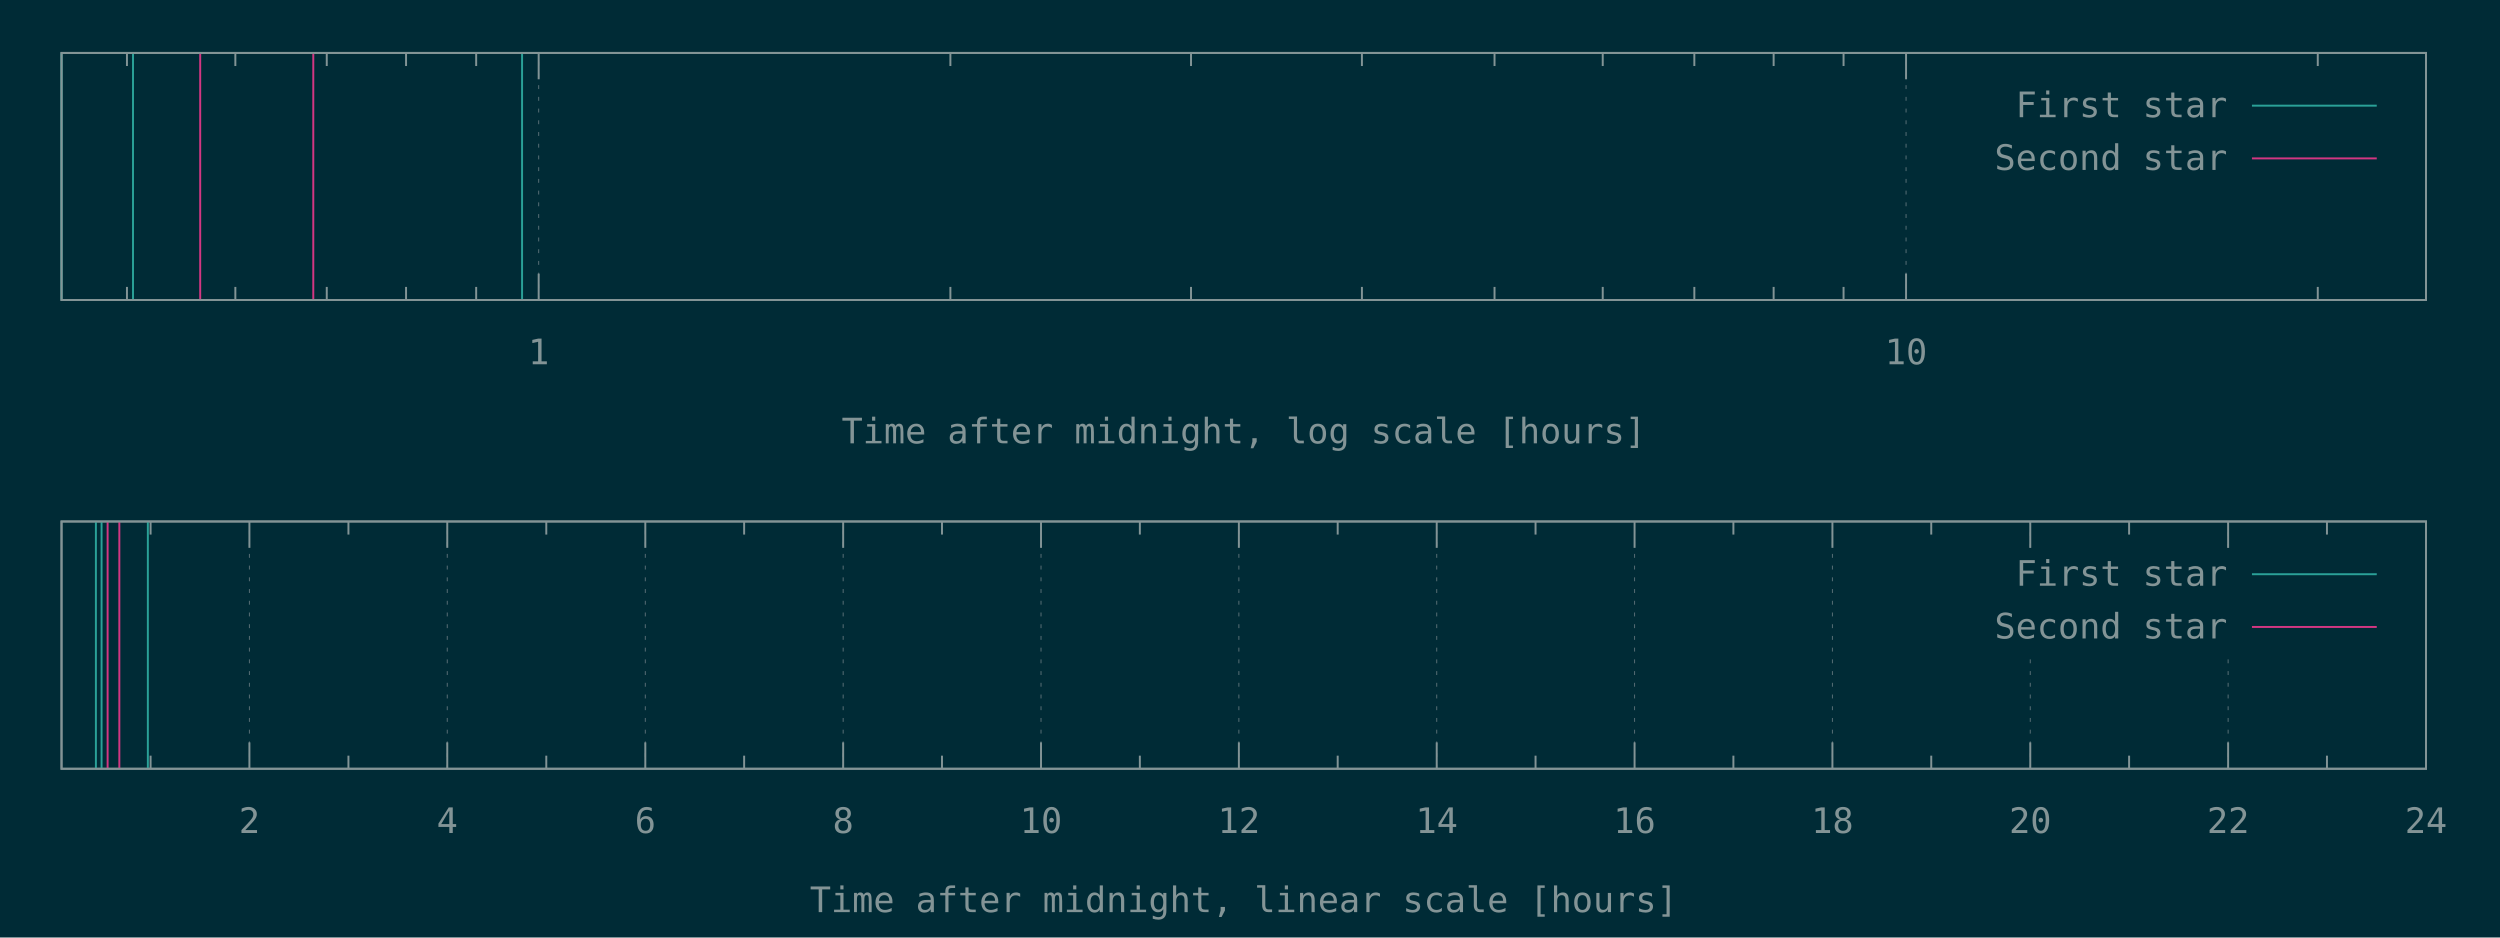
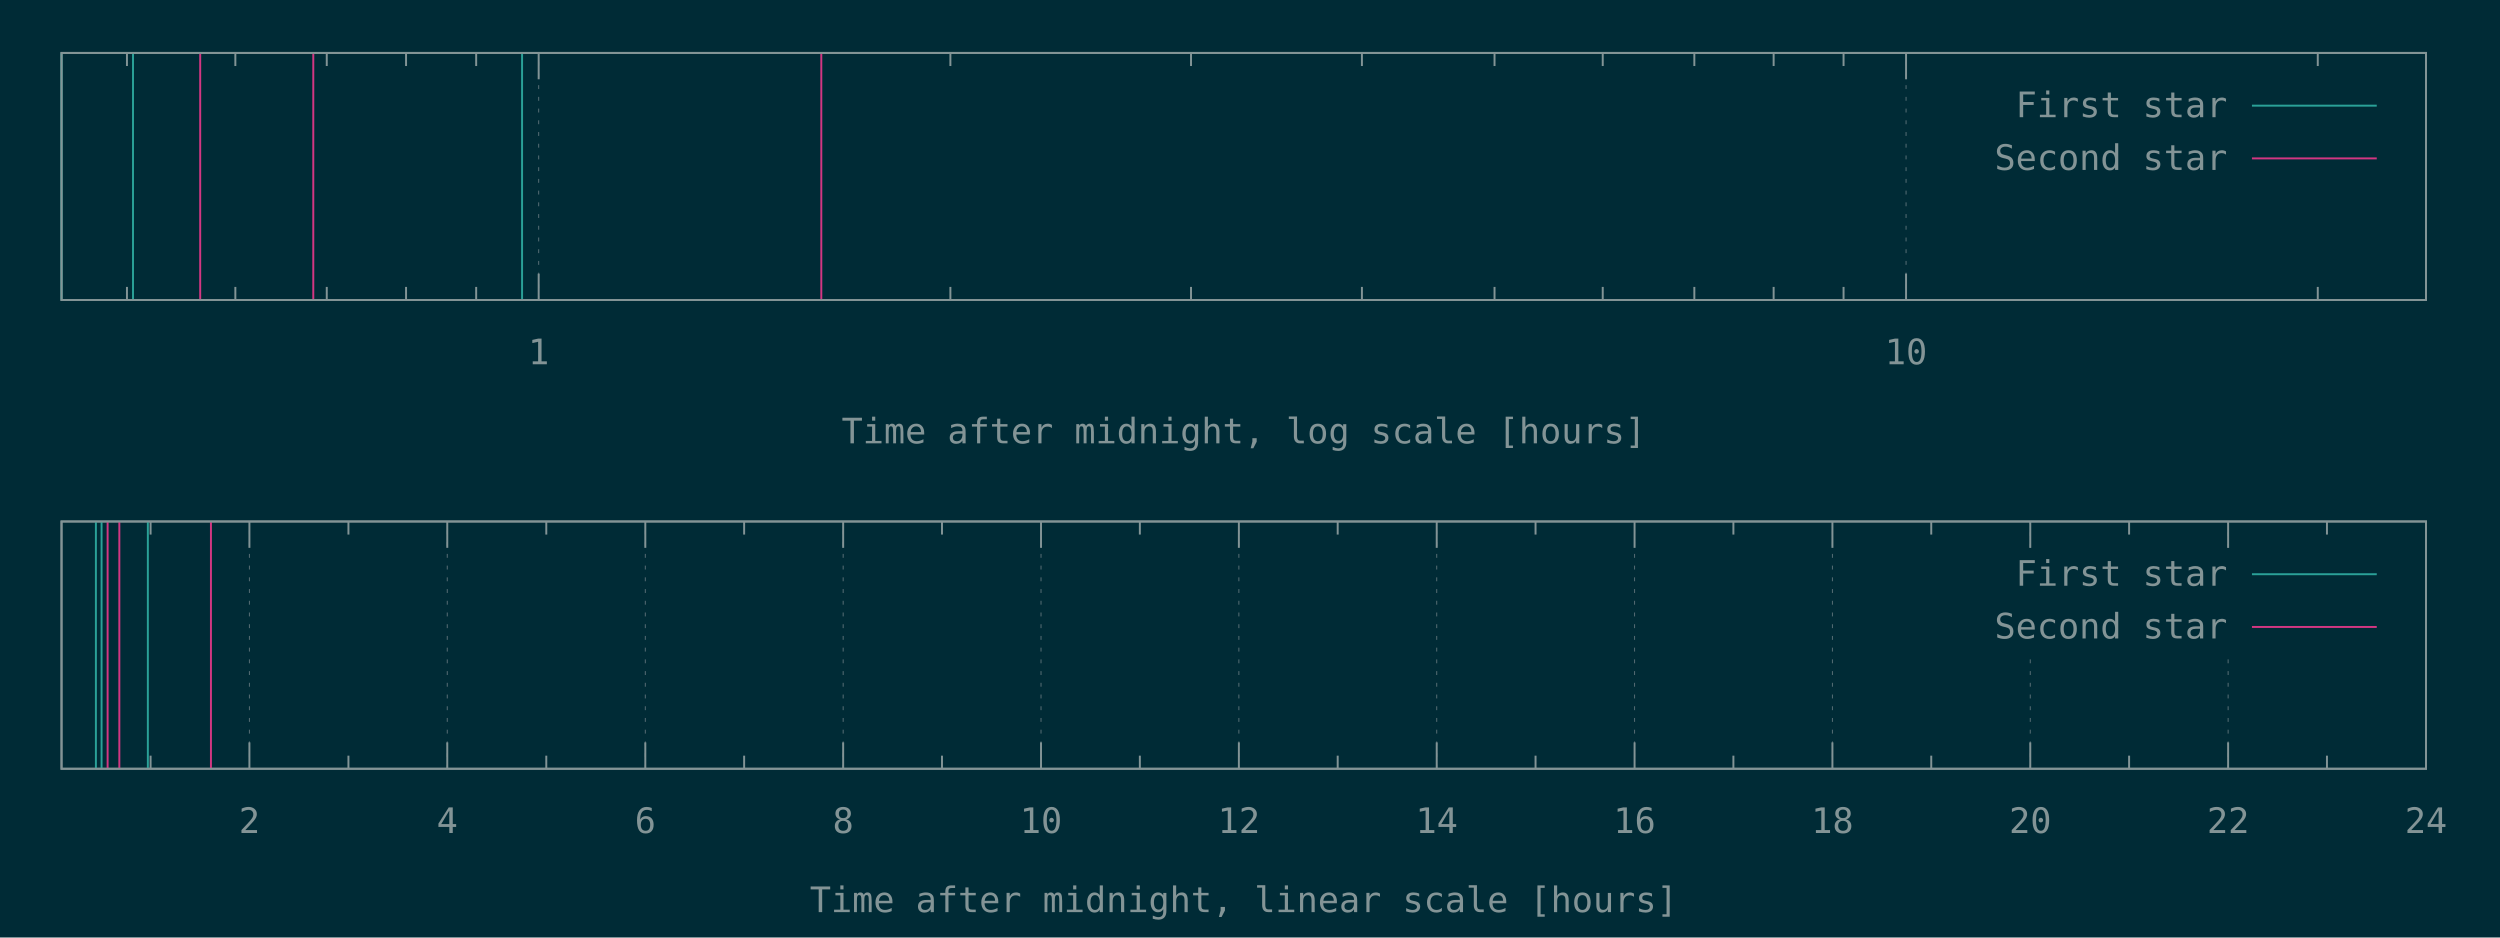
<svg xmlns="http://www.w3.org/2000/svg" xmlns:xlink="http://www.w3.org/1999/xlink" width="1280" height="480" viewBox="0 0 1280 480">
  <g id="gnuplot_canvas">
    <rect x="0" y="0" width="1280" height="480" fill="#002b36" />
    <defs>
      <circle id="gpDot" r="0.5" stroke-width="0.5" stroke="currentColor" />
      <path id="gpPt0" stroke-width="0.148" stroke="currentColor" d="M-1,0 h2 M0,-1 v2" />
      <path id="gpPt1" stroke-width="0.148" stroke="currentColor" d="M-1,-1 L1,1 M1,-1 L-1,1" />
      <path id="gpPt2" stroke-width="0.148" stroke="currentColor" d="M-1,0 L1,0 M0,-1 L0,1 M-1,-1 L1,1 M-1,1 L1,-1" />
      <rect id="gpPt3" stroke-width="0.148" stroke="currentColor" x="-1" y="-1" width="2" height="2" />
      <rect id="gpPt4" stroke-width="0.148" stroke="currentColor" fill="currentColor" x="-1" y="-1" width="2" height="2" />
      <circle id="gpPt5" stroke-width="0.148" stroke="currentColor" cx="0" cy="0" r="1" />
      <use xlink:href="#gpPt5" id="gpPt6" fill="currentColor" stroke="none" />
      <path id="gpPt7" stroke-width="0.148" stroke="currentColor" d="M0,-1.33 L-1.33,0.67 L1.33,0.67 z" />
      <use xlink:href="#gpPt7" id="gpPt8" fill="currentColor" stroke="none" />
      <use xlink:href="#gpPt7" id="gpPt9" stroke="currentColor" transform="rotate(180)" />
      <use xlink:href="#gpPt9" id="gpPt10" fill="currentColor" stroke="none" />
      <use xlink:href="#gpPt3" id="gpPt11" stroke="currentColor" transform="rotate(45)" />
      <use xlink:href="#gpPt11" id="gpPt12" fill="currentColor" stroke="none" />
      <path id="gpPt13" stroke-width="0.148" stroke="currentColor" d="M0,1.330 L1.265,0.411 L0.782,-1.067 L-0.782,-1.076 L-1.265,0.411 z" />
      <use xlink:href="#gpPt13" id="gpPt14" fill="currentColor" stroke="none" />
      <filter id="textbox" filterUnits="objectBoundingBox" x="0" y="0" height="1" width="1">
        <feFlood flood-color="#002B36" flood-opacity="1" result="bgnd" />
        <feComposite in="SourceGraphic" in2="bgnd" operator="atop" />
      </filter>
      <filter id="greybox" filterUnits="objectBoundingBox" x="0" y="0" height="1" width="1">
        <feFlood flood-color="lightgrey" flood-opacity="1" result="grey" />
        <feComposite in="SourceGraphic" in2="grey" operator="atop" />
      </filter>
    </defs>
    <g fill="none" color="#002B36" stroke="currentColor" stroke-width="1.00" stroke-linecap="butt" stroke-linejoin="miter">
</g>
    <g fill="none" color="black" stroke="currentColor" stroke-width="1.00" stroke-linecap="butt" stroke-linejoin="miter">
      <path stroke="rgb(131, 148, 150)" d="M65.0,153.6 L65.0,146.9 M65.0,27.1 L65.0,33.8 M120.5,153.6 L120.5,146.9 M120.5,27.1 L120.5,33.8   M167.3,153.6 L167.3,146.9 M167.3,27.1 L167.3,33.8 M207.9,153.6 L207.9,146.9 M207.9,27.1 L207.9,33.8   M243.8,153.6 L243.8,146.9 M243.8,27.1 L243.8,33.8  " />
    </g>
    <g fill="none" color="black" stroke="rgb(131, 148, 150)" stroke-width="0.50" stroke-linecap="butt" stroke-linejoin="miter">
</g>
    <g fill="none" color="gray" stroke="currentColor" stroke-width="0.50" stroke-linecap="butt" stroke-linejoin="miter">
      <path stroke="rgb( 88, 110, 117)" stroke-dasharray="2,4" class="gridline" d="M275.8,153.6 L275.8,27.1  " />
    </g>
    <g fill="none" color="gray" stroke="rgb( 88, 110, 117)" stroke-width="1.00" stroke-linecap="butt" stroke-linejoin="miter">
</g>
    <g fill="none" color="black" stroke="currentColor" stroke-width="1.00" stroke-linecap="butt" stroke-linejoin="miter">
      <path stroke="rgb(131, 148, 150)" d="M275.8,153.6 L275.8,140.1 M275.8,27.1 L275.8,40.6  " />
      <g transform="translate(275.8,186.5)" stroke="none" fill="rgb(131,148,150)" font-family="Inconsolata" font-size="18.00" text-anchor="middle">
        <text>
          <tspan font-family="Inconsolata"> 1</tspan>
        </text>
      </g>
    </g>
    <g fill="none" color="black" stroke="currentColor" stroke-width="1.00" stroke-linecap="butt" stroke-linejoin="miter">
      <path stroke="rgb(131, 148, 150)" d="M486.6,153.6 L486.6,146.9 M486.6,27.1 L486.6,33.8 M609.8,153.6 L609.8,146.9 M609.8,27.1 L609.8,33.8   M697.3,153.6 L697.3,146.9 M697.3,27.1 L697.3,33.8 M765.2,153.6 L765.2,146.9 M765.2,27.1 L765.2,33.8   M820.6,153.6 L820.6,146.9 M820.6,27.1 L820.6,33.8 M867.5,153.6 L867.5,146.9 M867.5,27.1 L867.5,33.8   M908.1,153.6 L908.1,146.9 M908.1,27.1 L908.1,33.8 M943.9,153.6 L943.9,146.9 M943.9,27.1 L943.9,33.8    " />
    </g>
    <g fill="none" color="black" stroke="rgb(131, 148, 150)" stroke-width="0.50" stroke-linecap="butt" stroke-linejoin="miter">
</g>
    <g fill="none" color="gray" stroke="currentColor" stroke-width="0.50" stroke-linecap="butt" stroke-linejoin="miter">
      <path stroke="rgb( 88, 110, 117)" stroke-dasharray="2,4" class="gridline" d="M975.9,153.6 L975.9,27.1  " />
    </g>
    <g fill="none" color="gray" stroke="rgb( 88, 110, 117)" stroke-width="1.00" stroke-linecap="butt" stroke-linejoin="miter">
</g>
    <g fill="none" color="black" stroke="currentColor" stroke-width="1.00" stroke-linecap="butt" stroke-linejoin="miter">
      <path stroke="rgb(131, 148, 150)" d="M975.9,153.6 L975.9,140.1 M975.9,27.1 L975.9,40.6  " />
      <g transform="translate(975.9,186.5)" stroke="none" fill="rgb(131,148,150)" font-family="Inconsolata" font-size="18.00" text-anchor="middle">
        <text>
          <tspan font-family="Inconsolata"> 10</tspan>
        </text>
      </g>
    </g>
    <g fill="none" color="black" stroke="currentColor" stroke-width="1.00" stroke-linecap="butt" stroke-linejoin="miter">
      <path stroke="rgb(131, 148, 150)" d="M1186.7,153.6 L1186.7,146.9 M1186.7,27.1 L1186.7,33.8  " />
    </g>
    <g fill="none" color="black" stroke="currentColor" stroke-width="1.00" stroke-linecap="butt" stroke-linejoin="miter">
      <path stroke="rgb(131, 148, 150)" d="M31.5,27.1 L31.5,153.6 L1242.1,153.6 L1242.1,27.1 L31.5,27.1 Z  " />
    </g>
    <g fill="none" color="black" stroke="currentColor" stroke-width="1.00" stroke-linecap="butt" stroke-linejoin="miter">
      <g transform="translate(636.8,227.0)" stroke="none" fill="rgb(131,148,150)" font-family="Inconsolata" font-size="18.00" text-anchor="middle">
        <text>
          <tspan font-family="Inconsolata">Time after midnight, log scale [hours]</tspan>
        </text>
      </g>
    </g>
    <g fill="none" color="black" stroke="currentColor" stroke-width="1.00" stroke-linecap="butt" stroke-linejoin="miter">
</g>
    <g id="gnuplot_plot_1a">
      <g fill="none" color="black" stroke="currentColor" stroke-width="1.00" stroke-linecap="butt" stroke-linejoin="miter">
        <path stroke="rgb( 42, 161, 152)" d="M31.5,153.6 L31.5,27.1 M68.1,153.6 L68.1,27.1 M267.3,153.6 L267.3,27.1  " />
      </g>
    </g>
    <g id="gnuplot_plot_2a">
      <g fill="none" color="black" stroke="currentColor" stroke-width="1.00" stroke-linecap="butt" stroke-linejoin="miter">
-         <path stroke="rgb(211,  54, 130)" d="M102.5,153.6 L102.5,27.1 M160.4,153.6 L160.4,27.1  " />
+         <path stroke="rgb(211,  54, 130)" d="M102.5,153.6 L102.5,27.1 M160.4,153.6 L160.4,27.1 M420.5,153.6 L420.5,27.1  " />
      </g>
    </g>
    <g stroke="none" shape-rendering="crispEdges">
      <polygon fill="#002B36" points="1001.8,94.6 1229.5,94.6 1229.5,40.6 1001.8,40.6 " />
    </g>
    <g id="gnuplot_plot_1a">
      <g fill="none" color="black" stroke="currentColor" stroke-width="1.00" stroke-linecap="butt" stroke-linejoin="miter">
        <g transform="translate(1140.4,60.0)" stroke="none" fill="rgb(131,148,150)" font-family="Inconsolata" font-size="18.00" text-anchor="end">
          <text>
            <tspan font-family="Inconsolata">First star</tspan>
          </text>
        </g>
      </g>
      <g fill="none" color="black" stroke="currentColor" stroke-width="1.00" stroke-linecap="butt" stroke-linejoin="miter">
        <path stroke="rgb( 42, 161, 152)" d="M1153.0,54.1 L1216.9,54.1  " />
      </g>
    </g>
    <g id="gnuplot_plot_2a">
      <g fill="none" color="black" stroke="currentColor" stroke-width="1.00" stroke-linecap="butt" stroke-linejoin="miter">
        <g transform="translate(1140.4,87.0)" stroke="none" fill="rgb(131,148,150)" font-family="Inconsolata" font-size="18.00" text-anchor="end">
          <text>
            <tspan font-family="Inconsolata">Second star</tspan>
          </text>
        </g>
      </g>
      <g fill="none" color="black" stroke="currentColor" stroke-width="1.00" stroke-linecap="butt" stroke-linejoin="miter">
        <path stroke="rgb(211,  54, 130)" d="M1153.0,81.1 L1216.9,81.1  " />
      </g>
    </g>
    <g fill="none" color="#002B36" stroke="rgb(211,  54, 130)" stroke-width="2.00" stroke-linecap="butt" stroke-linejoin="miter">
</g>
    <g fill="none" color="black" stroke="currentColor" stroke-width="2.00" stroke-linecap="butt" stroke-linejoin="miter">
</g>
    <g fill="none" color="black" stroke="black" stroke-width="1.00" stroke-linecap="butt" stroke-linejoin="miter">
</g>
    <g fill="none" color="black" stroke="currentColor" stroke-width="1.00" stroke-linecap="butt" stroke-linejoin="miter">
      <path stroke="rgb(131, 148, 150)" d="M31.5,27.1 L31.5,153.6 L1242.1,153.6 L1242.1,27.1 L31.5,27.1 Z  " />
    </g>
    <g fill="none" color="black" stroke="currentColor" stroke-width="1.00" stroke-linecap="butt" stroke-linejoin="miter">
</g>
    <g fill="none" color="black" stroke="currentColor" stroke-width="1.00" stroke-linecap="butt" stroke-linejoin="miter">
      <path stroke="rgb(131, 148, 150)" d="M77.1,393.6 L77.1,386.9 M77.1,267.0 L77.1,273.7  " />
    </g>
    <g fill="none" color="black" stroke="rgb(131, 148, 150)" stroke-width="0.50" stroke-linecap="butt" stroke-linejoin="miter">
</g>
    <g fill="none" color="gray" stroke="currentColor" stroke-width="0.50" stroke-linecap="butt" stroke-linejoin="miter">
      <path stroke="rgb( 88, 110, 117)" stroke-dasharray="2,4" class="gridline" d="M127.7,393.6 L127.7,267.0  " />
    </g>
    <g fill="none" color="gray" stroke="rgb( 88, 110, 117)" stroke-width="1.00" stroke-linecap="butt" stroke-linejoin="miter">
</g>
    <g fill="none" color="black" stroke="currentColor" stroke-width="1.00" stroke-linecap="butt" stroke-linejoin="miter">
      <path stroke="rgb(131, 148, 150)" d="M127.7,393.6 L127.7,380.1 M127.7,267.0 L127.7,280.5  " />
      <g transform="translate(127.7,426.5)" stroke="none" fill="rgb(131,148,150)" font-family="Inconsolata" font-size="18.00" text-anchor="middle">
        <text>
          <tspan font-family="Inconsolata"> 2</tspan>
        </text>
      </g>
    </g>
    <g fill="none" color="black" stroke="currentColor" stroke-width="1.00" stroke-linecap="butt" stroke-linejoin="miter">
      <path stroke="rgb(131, 148, 150)" d="M178.4,393.6 L178.4,386.9 M178.4,267.0 L178.4,273.7  " />
    </g>
    <g fill="none" color="black" stroke="rgb(131, 148, 150)" stroke-width="0.50" stroke-linecap="butt" stroke-linejoin="miter">
</g>
    <g fill="none" color="gray" stroke="currentColor" stroke-width="0.50" stroke-linecap="butt" stroke-linejoin="miter">
      <path stroke="rgb( 88, 110, 117)" stroke-dasharray="2,4" class="gridline" d="M229.0,393.6 L229.0,267.0  " />
    </g>
    <g fill="none" color="gray" stroke="rgb( 88, 110, 117)" stroke-width="1.00" stroke-linecap="butt" stroke-linejoin="miter">
</g>
    <g fill="none" color="black" stroke="currentColor" stroke-width="1.00" stroke-linecap="butt" stroke-linejoin="miter">
      <path stroke="rgb(131, 148, 150)" d="M229.0,393.6 L229.0,380.1 M229.0,267.0 L229.0,280.5  " />
      <g transform="translate(229.0,426.5)" stroke="none" fill="rgb(131,148,150)" font-family="Inconsolata" font-size="18.00" text-anchor="middle">
        <text>
          <tspan font-family="Inconsolata"> 4</tspan>
        </text>
      </g>
    </g>
    <g fill="none" color="black" stroke="currentColor" stroke-width="1.00" stroke-linecap="butt" stroke-linejoin="miter">
      <path stroke="rgb(131, 148, 150)" d="M279.7,393.6 L279.7,386.9 M279.7,267.0 L279.7,273.7  " />
    </g>
    <g fill="none" color="black" stroke="rgb(131, 148, 150)" stroke-width="0.50" stroke-linecap="butt" stroke-linejoin="miter">
</g>
    <g fill="none" color="gray" stroke="currentColor" stroke-width="0.50" stroke-linecap="butt" stroke-linejoin="miter">
      <path stroke="rgb( 88, 110, 117)" stroke-dasharray="2,4" class="gridline" d="M330.4,393.6 L330.4,267.0  " />
    </g>
    <g fill="none" color="gray" stroke="rgb( 88, 110, 117)" stroke-width="1.00" stroke-linecap="butt" stroke-linejoin="miter">
</g>
    <g fill="none" color="black" stroke="currentColor" stroke-width="1.00" stroke-linecap="butt" stroke-linejoin="miter">
      <path stroke="rgb(131, 148, 150)" d="M330.4,393.6 L330.4,380.1 M330.4,267.0 L330.4,280.5  " />
      <g transform="translate(330.4,426.5)" stroke="none" fill="rgb(131,148,150)" font-family="Inconsolata" font-size="18.00" text-anchor="middle">
        <text>
          <tspan font-family="Inconsolata"> 6</tspan>
        </text>
      </g>
    </g>
    <g fill="none" color="black" stroke="currentColor" stroke-width="1.00" stroke-linecap="butt" stroke-linejoin="miter">
      <path stroke="rgb(131, 148, 150)" d="M381.0,393.6 L381.0,386.9 M381.0,267.0 L381.0,273.7  " />
    </g>
    <g fill="none" color="black" stroke="rgb(131, 148, 150)" stroke-width="0.50" stroke-linecap="butt" stroke-linejoin="miter">
</g>
    <g fill="none" color="gray" stroke="currentColor" stroke-width="0.50" stroke-linecap="butt" stroke-linejoin="miter">
      <path stroke="rgb( 88, 110, 117)" stroke-dasharray="2,4" class="gridline" d="M431.7,393.6 L431.7,267.0  " />
    </g>
    <g fill="none" color="gray" stroke="rgb( 88, 110, 117)" stroke-width="1.00" stroke-linecap="butt" stroke-linejoin="miter">
</g>
    <g fill="none" color="black" stroke="currentColor" stroke-width="1.00" stroke-linecap="butt" stroke-linejoin="miter">
      <path stroke="rgb(131, 148, 150)" d="M431.7,393.6 L431.7,380.1 M431.7,267.0 L431.7,280.5  " />
      <g transform="translate(431.7,426.5)" stroke="none" fill="rgb(131,148,150)" font-family="Inconsolata" font-size="18.00" text-anchor="middle">
        <text>
          <tspan font-family="Inconsolata"> 8</tspan>
        </text>
      </g>
    </g>
    <g fill="none" color="black" stroke="currentColor" stroke-width="1.00" stroke-linecap="butt" stroke-linejoin="miter">
      <path stroke="rgb(131, 148, 150)" d="M482.3,393.6 L482.3,386.9 M482.3,267.0 L482.3,273.7  " />
    </g>
    <g fill="none" color="black" stroke="rgb(131, 148, 150)" stroke-width="0.50" stroke-linecap="butt" stroke-linejoin="miter">
</g>
    <g fill="none" color="gray" stroke="currentColor" stroke-width="0.50" stroke-linecap="butt" stroke-linejoin="miter">
      <path stroke="rgb( 88, 110, 117)" stroke-dasharray="2,4" class="gridline" d="M533.0,393.6 L533.0,267.0  " />
    </g>
    <g fill="none" color="gray" stroke="rgb( 88, 110, 117)" stroke-width="1.00" stroke-linecap="butt" stroke-linejoin="miter">
</g>
    <g fill="none" color="black" stroke="currentColor" stroke-width="1.00" stroke-linecap="butt" stroke-linejoin="miter">
      <path stroke="rgb(131, 148, 150)" d="M533.0,393.6 L533.0,380.1 M533.0,267.0 L533.0,280.5  " />
      <g transform="translate(533.0,426.5)" stroke="none" fill="rgb(131,148,150)" font-family="Inconsolata" font-size="18.00" text-anchor="middle">
        <text>
          <tspan font-family="Inconsolata"> 10</tspan>
        </text>
      </g>
    </g>
    <g fill="none" color="black" stroke="currentColor" stroke-width="1.00" stroke-linecap="butt" stroke-linejoin="miter">
      <path stroke="rgb(131, 148, 150)" d="M583.6,393.6 L583.6,386.9 M583.6,267.0 L583.6,273.7  " />
    </g>
    <g fill="none" color="black" stroke="rgb(131, 148, 150)" stroke-width="0.50" stroke-linecap="butt" stroke-linejoin="miter">
</g>
    <g fill="none" color="gray" stroke="currentColor" stroke-width="0.50" stroke-linecap="butt" stroke-linejoin="miter">
      <path stroke="rgb( 88, 110, 117)" stroke-dasharray="2,4" class="gridline" d="M634.3,393.6 L634.3,267.0  " />
    </g>
    <g fill="none" color="gray" stroke="rgb( 88, 110, 117)" stroke-width="1.00" stroke-linecap="butt" stroke-linejoin="miter">
</g>
    <g fill="none" color="black" stroke="currentColor" stroke-width="1.00" stroke-linecap="butt" stroke-linejoin="miter">
      <path stroke="rgb(131, 148, 150)" d="M634.3,393.6 L634.3,380.1 M634.3,267.0 L634.3,280.5  " />
      <g transform="translate(634.3,426.5)" stroke="none" fill="rgb(131,148,150)" font-family="Inconsolata" font-size="18.00" text-anchor="middle">
        <text>
          <tspan font-family="Inconsolata"> 12</tspan>
        </text>
      </g>
    </g>
    <g fill="none" color="black" stroke="currentColor" stroke-width="1.00" stroke-linecap="butt" stroke-linejoin="miter">
      <path stroke="rgb(131, 148, 150)" d="M684.9,393.6 L684.9,386.9 M684.9,267.0 L684.9,273.7  " />
    </g>
    <g fill="none" color="black" stroke="rgb(131, 148, 150)" stroke-width="0.50" stroke-linecap="butt" stroke-linejoin="miter">
</g>
    <g fill="none" color="gray" stroke="currentColor" stroke-width="0.50" stroke-linecap="butt" stroke-linejoin="miter">
      <path stroke="rgb( 88, 110, 117)" stroke-dasharray="2,4" class="gridline" d="M735.6,393.6 L735.6,267.0  " />
    </g>
    <g fill="none" color="gray" stroke="rgb( 88, 110, 117)" stroke-width="1.00" stroke-linecap="butt" stroke-linejoin="miter">
</g>
    <g fill="none" color="black" stroke="currentColor" stroke-width="1.00" stroke-linecap="butt" stroke-linejoin="miter">
      <path stroke="rgb(131, 148, 150)" d="M735.6,393.6 L735.6,380.1 M735.6,267.0 L735.6,280.5  " />
      <g transform="translate(735.6,426.5)" stroke="none" fill="rgb(131,148,150)" font-family="Inconsolata" font-size="18.00" text-anchor="middle">
        <text>
          <tspan font-family="Inconsolata"> 14</tspan>
        </text>
      </g>
    </g>
    <g fill="none" color="black" stroke="currentColor" stroke-width="1.00" stroke-linecap="butt" stroke-linejoin="miter">
      <path stroke="rgb(131, 148, 150)" d="M786.2,393.6 L786.2,386.9 M786.2,267.0 L786.2,273.7  " />
    </g>
    <g fill="none" color="black" stroke="rgb(131, 148, 150)" stroke-width="0.50" stroke-linecap="butt" stroke-linejoin="miter">
</g>
    <g fill="none" color="gray" stroke="currentColor" stroke-width="0.50" stroke-linecap="butt" stroke-linejoin="miter">
      <path stroke="rgb( 88, 110, 117)" stroke-dasharray="2,4" class="gridline" d="M836.9,393.6 L836.9,267.0  " />
    </g>
    <g fill="none" color="gray" stroke="rgb( 88, 110, 117)" stroke-width="1.00" stroke-linecap="butt" stroke-linejoin="miter">
</g>
    <g fill="none" color="black" stroke="currentColor" stroke-width="1.00" stroke-linecap="butt" stroke-linejoin="miter">
      <path stroke="rgb(131, 148, 150)" d="M836.9,393.6 L836.9,380.1 M836.9,267.0 L836.9,280.5  " />
      <g transform="translate(836.9,426.5)" stroke="none" fill="rgb(131,148,150)" font-family="Inconsolata" font-size="18.00" text-anchor="middle">
        <text>
          <tspan font-family="Inconsolata"> 16</tspan>
        </text>
      </g>
    </g>
    <g fill="none" color="black" stroke="currentColor" stroke-width="1.00" stroke-linecap="butt" stroke-linejoin="miter">
      <path stroke="rgb(131, 148, 150)" d="M887.5,393.6 L887.5,386.9 M887.5,267.0 L887.5,273.7  " />
    </g>
    <g fill="none" color="black" stroke="rgb(131, 148, 150)" stroke-width="0.50" stroke-linecap="butt" stroke-linejoin="miter">
</g>
    <g fill="none" color="gray" stroke="currentColor" stroke-width="0.50" stroke-linecap="butt" stroke-linejoin="miter">
      <path stroke="rgb( 88, 110, 117)" stroke-dasharray="2,4" class="gridline" d="M938.2,393.6 L938.2,267.0  " />
    </g>
    <g fill="none" color="gray" stroke="rgb( 88, 110, 117)" stroke-width="1.00" stroke-linecap="butt" stroke-linejoin="miter">
</g>
    <g fill="none" color="black" stroke="currentColor" stroke-width="1.00" stroke-linecap="butt" stroke-linejoin="miter">
      <path stroke="rgb(131, 148, 150)" d="M938.2,393.6 L938.2,380.1 M938.2,267.0 L938.2,280.5  " />
      <g transform="translate(938.2,426.5)" stroke="none" fill="rgb(131,148,150)" font-family="Inconsolata" font-size="18.00" text-anchor="middle">
        <text>
          <tspan font-family="Inconsolata"> 18</tspan>
        </text>
      </g>
    </g>
    <g fill="none" color="black" stroke="currentColor" stroke-width="1.00" stroke-linecap="butt" stroke-linejoin="miter">
      <path stroke="rgb(131, 148, 150)" d="M988.8,393.6 L988.8,386.9 M988.8,267.0 L988.8,273.7  " />
    </g>
    <g fill="none" color="black" stroke="rgb(131, 148, 150)" stroke-width="0.50" stroke-linecap="butt" stroke-linejoin="miter">
</g>
    <g fill="none" color="gray" stroke="currentColor" stroke-width="0.50" stroke-linecap="butt" stroke-linejoin="miter">
      <path stroke="rgb( 88, 110, 117)" stroke-dasharray="2,4" class="gridline" d="M1039.5,393.6 L1039.5,334.5 M1039.5,280.5 L1039.5,267.0  " />
    </g>
    <g fill="none" color="gray" stroke="rgb( 88, 110, 117)" stroke-width="1.00" stroke-linecap="butt" stroke-linejoin="miter">
</g>
    <g fill="none" color="black" stroke="currentColor" stroke-width="1.00" stroke-linecap="butt" stroke-linejoin="miter">
      <path stroke="rgb(131, 148, 150)" d="M1039.5,393.6 L1039.5,380.1 M1039.5,267.0 L1039.5,280.5  " />
      <g transform="translate(1039.5,426.5)" stroke="none" fill="rgb(131,148,150)" font-family="Inconsolata" font-size="18.00" text-anchor="middle">
        <text>
          <tspan font-family="Inconsolata"> 20</tspan>
        </text>
      </g>
    </g>
    <g fill="none" color="black" stroke="currentColor" stroke-width="1.00" stroke-linecap="butt" stroke-linejoin="miter">
      <path stroke="rgb(131, 148, 150)" d="M1090.1,393.6 L1090.1,386.9 M1090.1,267.0 L1090.1,273.7  " />
    </g>
    <g fill="none" color="black" stroke="rgb(131, 148, 150)" stroke-width="0.50" stroke-linecap="butt" stroke-linejoin="miter">
</g>
    <g fill="none" color="gray" stroke="currentColor" stroke-width="0.50" stroke-linecap="butt" stroke-linejoin="miter">
      <path stroke="rgb( 88, 110, 117)" stroke-dasharray="2,4" class="gridline" d="M1140.8,393.6 L1140.8,334.5 M1140.8,280.5 L1140.8,267.0  " />
    </g>
    <g fill="none" color="gray" stroke="rgb( 88, 110, 117)" stroke-width="1.00" stroke-linecap="butt" stroke-linejoin="miter">
</g>
    <g fill="none" color="black" stroke="currentColor" stroke-width="1.00" stroke-linecap="butt" stroke-linejoin="miter">
      <path stroke="rgb(131, 148, 150)" d="M1140.8,393.6 L1140.8,380.1 M1140.8,267.0 L1140.8,280.5  " />
      <g transform="translate(1140.8,426.5)" stroke="none" fill="rgb(131,148,150)" font-family="Inconsolata" font-size="18.00" text-anchor="middle">
        <text>
          <tspan font-family="Inconsolata"> 22</tspan>
        </text>
      </g>
    </g>
    <g fill="none" color="black" stroke="currentColor" stroke-width="1.00" stroke-linecap="butt" stroke-linejoin="miter">
      <path stroke="rgb(131, 148, 150)" d="M1191.4,393.6 L1191.4,386.9 M1191.4,267.0 L1191.4,273.7  " />
    </g>
    <g fill="none" color="black" stroke="rgb(131, 148, 150)" stroke-width="0.50" stroke-linecap="butt" stroke-linejoin="miter">
</g>
    <g fill="none" color="gray" stroke="currentColor" stroke-width="0.50" stroke-linecap="butt" stroke-linejoin="miter">
      <path stroke="rgb( 88, 110, 117)" stroke-dasharray="2,4" class="gridline" d="M1242.1,393.6 L1242.1,267.0  " />
    </g>
    <g fill="none" color="gray" stroke="rgb( 88, 110, 117)" stroke-width="1.00" stroke-linecap="butt" stroke-linejoin="miter">
</g>
    <g fill="none" color="black" stroke="currentColor" stroke-width="1.00" stroke-linecap="butt" stroke-linejoin="miter">
      <path stroke="rgb(131, 148, 150)" d="M1242.1,393.6 L1242.1,380.1 M1242.1,267.0 L1242.1,280.5  " />
      <g transform="translate(1242.1,426.5)" stroke="none" fill="rgb(131,148,150)" font-family="Inconsolata" font-size="18.00" text-anchor="middle">
        <text>
          <tspan font-family="Inconsolata"> 24</tspan>
        </text>
      </g>
    </g>
    <g fill="none" color="black" stroke="currentColor" stroke-width="1.00" stroke-linecap="butt" stroke-linejoin="miter">
</g>
    <g fill="none" color="black" stroke="currentColor" stroke-width="1.00" stroke-linecap="butt" stroke-linejoin="miter">
      <path stroke="rgb(131, 148, 150)" d="M31.5,267.0 L31.5,393.6 L1242.1,393.6 L1242.1,267.0 L31.5,267.0 Z  " />
    </g>
    <g fill="none" color="black" stroke="currentColor" stroke-width="1.00" stroke-linecap="butt" stroke-linejoin="miter">
      <g transform="translate(636.8,467.0)" stroke="none" fill="rgb(131,148,150)" font-family="Inconsolata" font-size="18.00" text-anchor="middle">
        <text>
          <tspan font-family="Inconsolata">Time after midnight, linear scale [hours]</tspan>
        </text>
      </g>
    </g>
    <g fill="none" color="black" stroke="currentColor" stroke-width="1.00" stroke-linecap="butt" stroke-linejoin="miter">
</g>
    <g id="gnuplot_plot_1b">
      <g fill="none" color="black" stroke="currentColor" stroke-width="1.00" stroke-linecap="butt" stroke-linejoin="miter">
        <path stroke="rgb( 42, 161, 152)" d="M49.1,393.6 L49.1,267.0 M52.0,393.6 L52.0,267.0 M75.7,393.6 L75.7,267.0  " />
      </g>
    </g>
    <g id="gnuplot_plot_2b">
      <g fill="none" color="black" stroke="currentColor" stroke-width="1.00" stroke-linecap="butt" stroke-linejoin="miter">
-         <path stroke="rgb(211,  54, 130)" d="M55.1,393.6 L55.1,267.0 M61.1,393.6 L61.1,267.0  " />
+         <path stroke="rgb(211,  54, 130)" d="M55.1,393.6 L55.1,267.0 M61.1,393.6 L61.1,267.0 M108.0,393.6 L108.0,267.0  " />
      </g>
    </g>
    <g stroke="none" shape-rendering="crispEdges">
      <polygon fill="#002B36" points="1001.8,334.5 1229.5,334.5 1229.5,280.5 1001.8,280.5 " />
    </g>
    <g id="gnuplot_plot_1b">
      <g fill="none" color="black" stroke="currentColor" stroke-width="1.00" stroke-linecap="butt" stroke-linejoin="miter">
        <g transform="translate(1140.4,299.9)" stroke="none" fill="rgb(131,148,150)" font-family="Inconsolata" font-size="18.00" text-anchor="end">
          <text>
            <tspan font-family="Inconsolata">First star</tspan>
          </text>
        </g>
      </g>
      <g fill="none" color="black" stroke="currentColor" stroke-width="1.00" stroke-linecap="butt" stroke-linejoin="miter">
        <path stroke="rgb( 42, 161, 152)" d="M1153.0,294.0 L1216.9,294.0  " />
      </g>
    </g>
    <g id="gnuplot_plot_2b">
      <g fill="none" color="black" stroke="currentColor" stroke-width="1.00" stroke-linecap="butt" stroke-linejoin="miter">
        <g transform="translate(1140.4,326.9)" stroke="none" fill="rgb(131,148,150)" font-family="Inconsolata" font-size="18.00" text-anchor="end">
          <text>
            <tspan font-family="Inconsolata">Second star</tspan>
          </text>
        </g>
      </g>
      <g fill="none" color="black" stroke="currentColor" stroke-width="1.00" stroke-linecap="butt" stroke-linejoin="miter">
        <path stroke="rgb(211,  54, 130)" d="M1153.0,321.0 L1216.9,321.0  " />
      </g>
    </g>
    <g fill="none" color="#002B36" stroke="rgb(211,  54, 130)" stroke-width="2.00" stroke-linecap="butt" stroke-linejoin="miter">
</g>
    <g fill="none" color="black" stroke="currentColor" stroke-width="2.00" stroke-linecap="butt" stroke-linejoin="miter">
</g>
    <g fill="none" color="black" stroke="black" stroke-width="1.00" stroke-linecap="butt" stroke-linejoin="miter">
</g>
    <g fill="none" color="black" stroke="currentColor" stroke-width="1.00" stroke-linecap="butt" stroke-linejoin="miter">
      <path stroke="rgb(131, 148, 150)" d="M31.5,267.0 L31.5,393.6 L1242.1,393.6 L1242.1,267.0 L31.5,267.0 Z  " />
    </g>
    <g fill="none" color="black" stroke="currentColor" stroke-width="1.00" stroke-linecap="butt" stroke-linejoin="miter">
</g>
  </g>
</svg>
